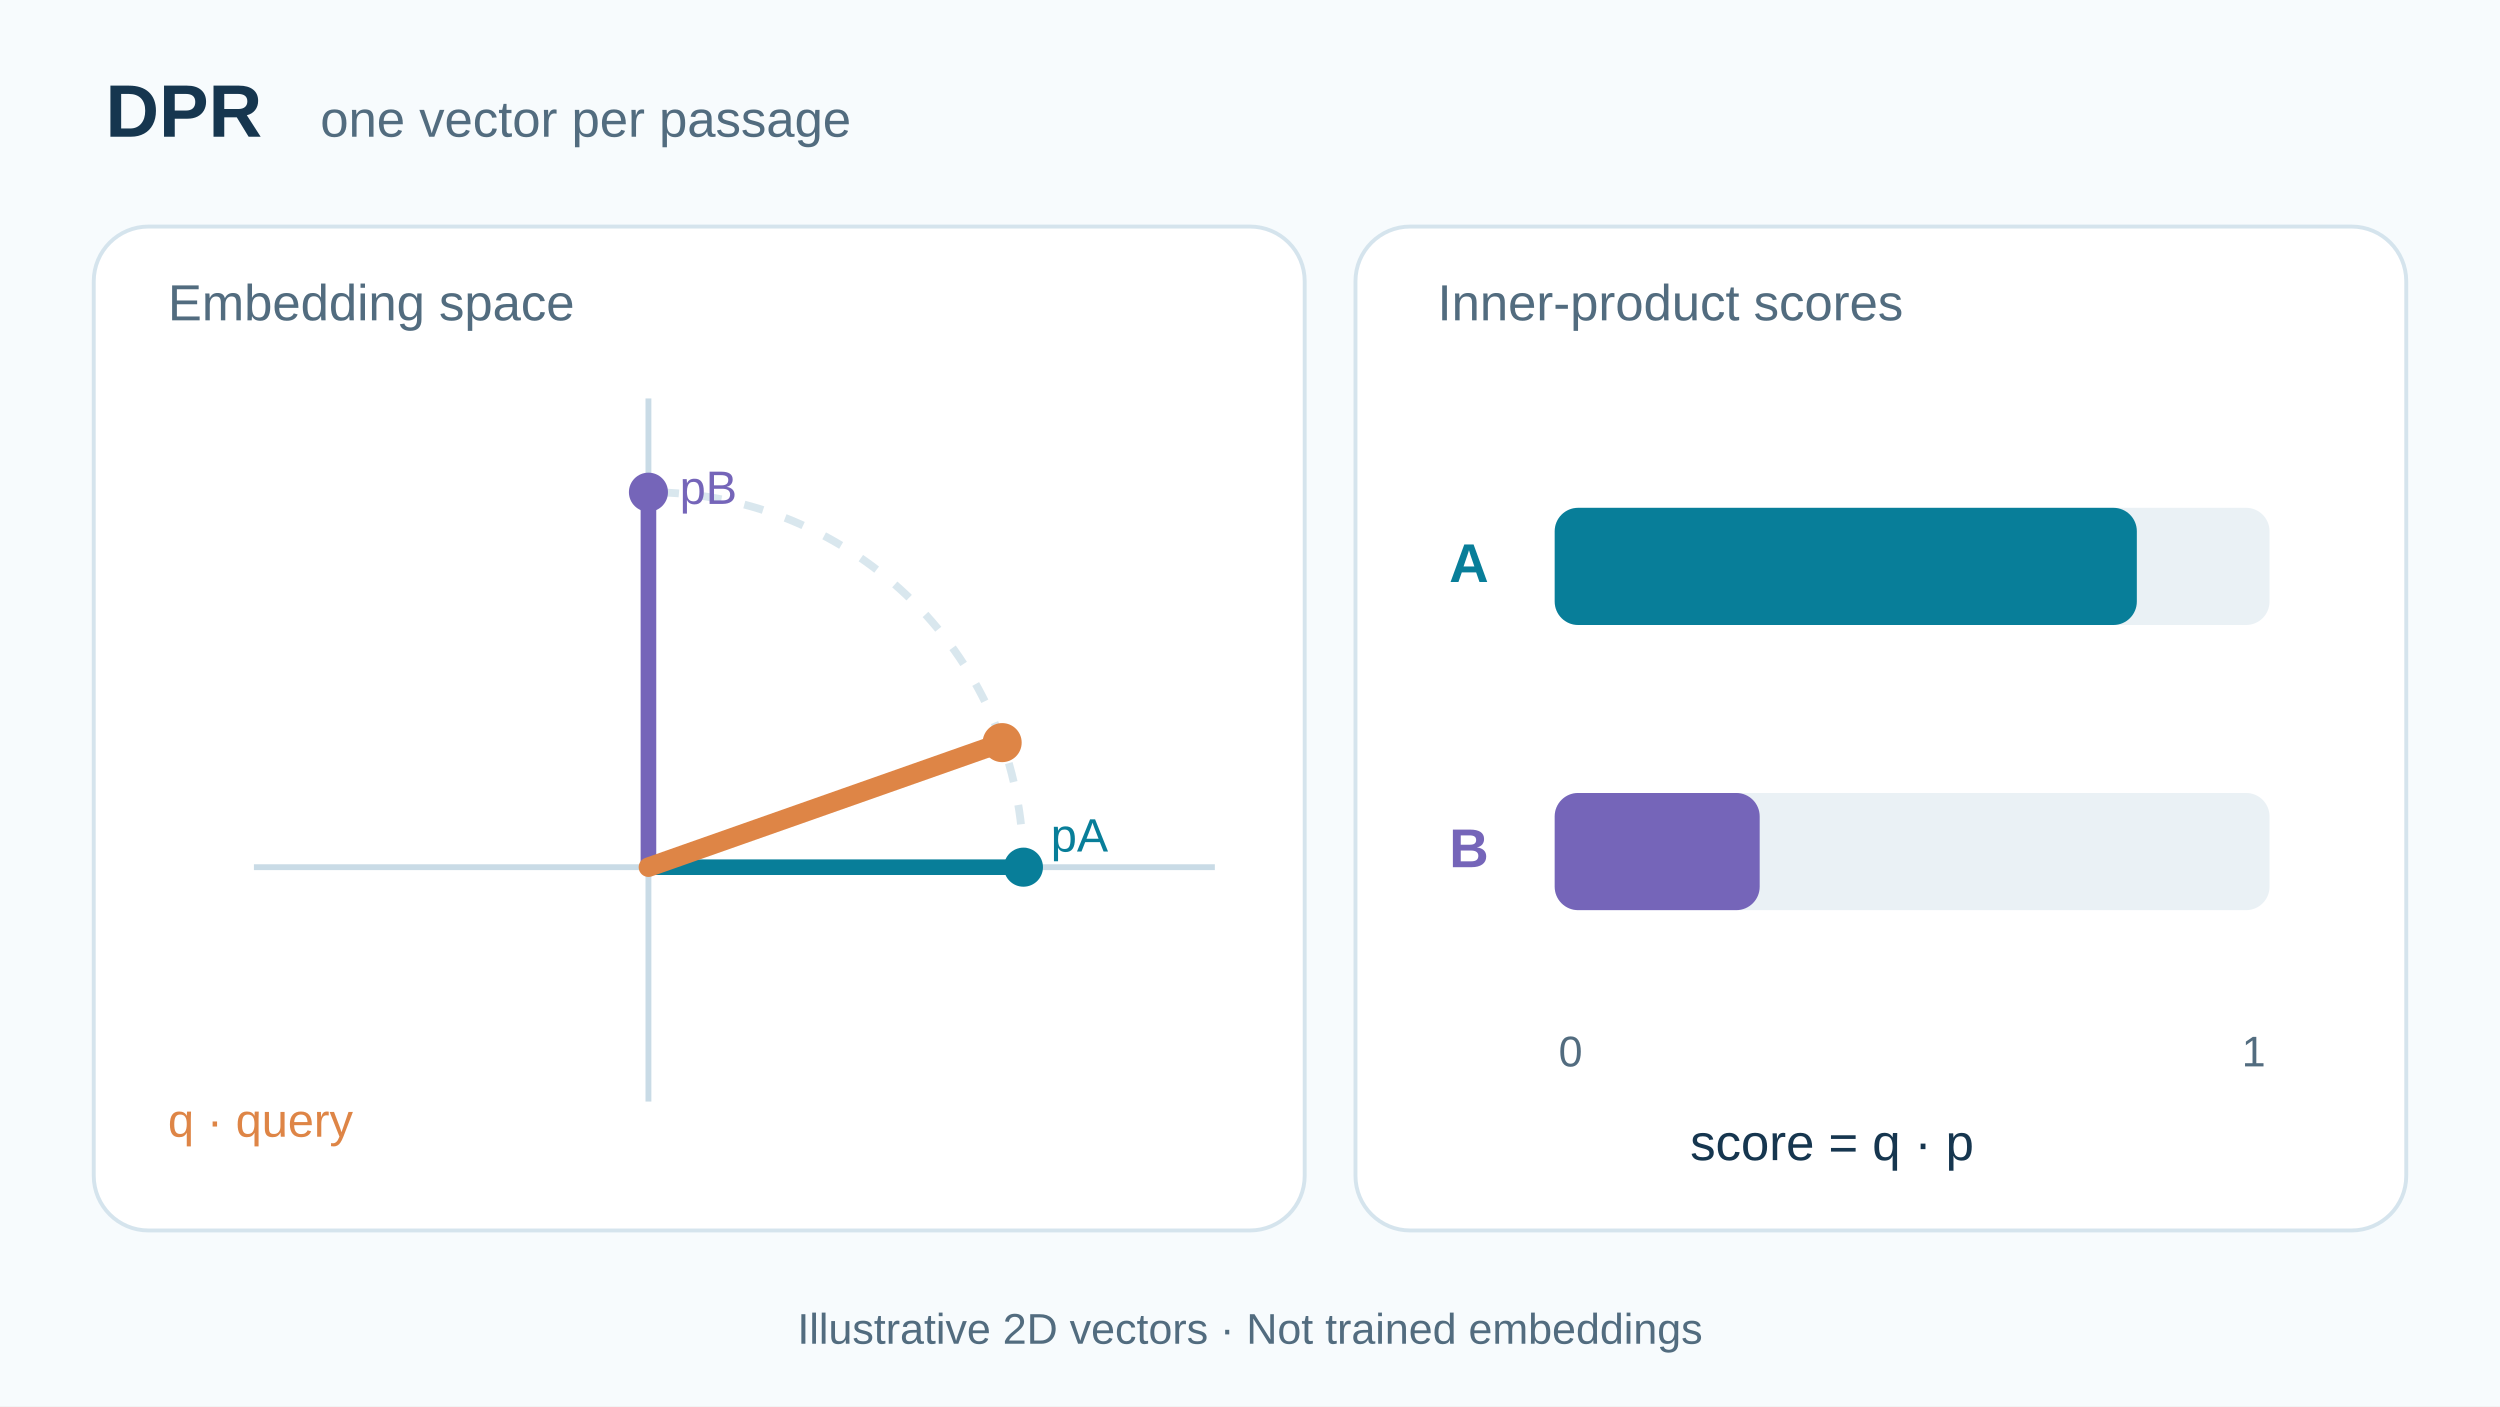
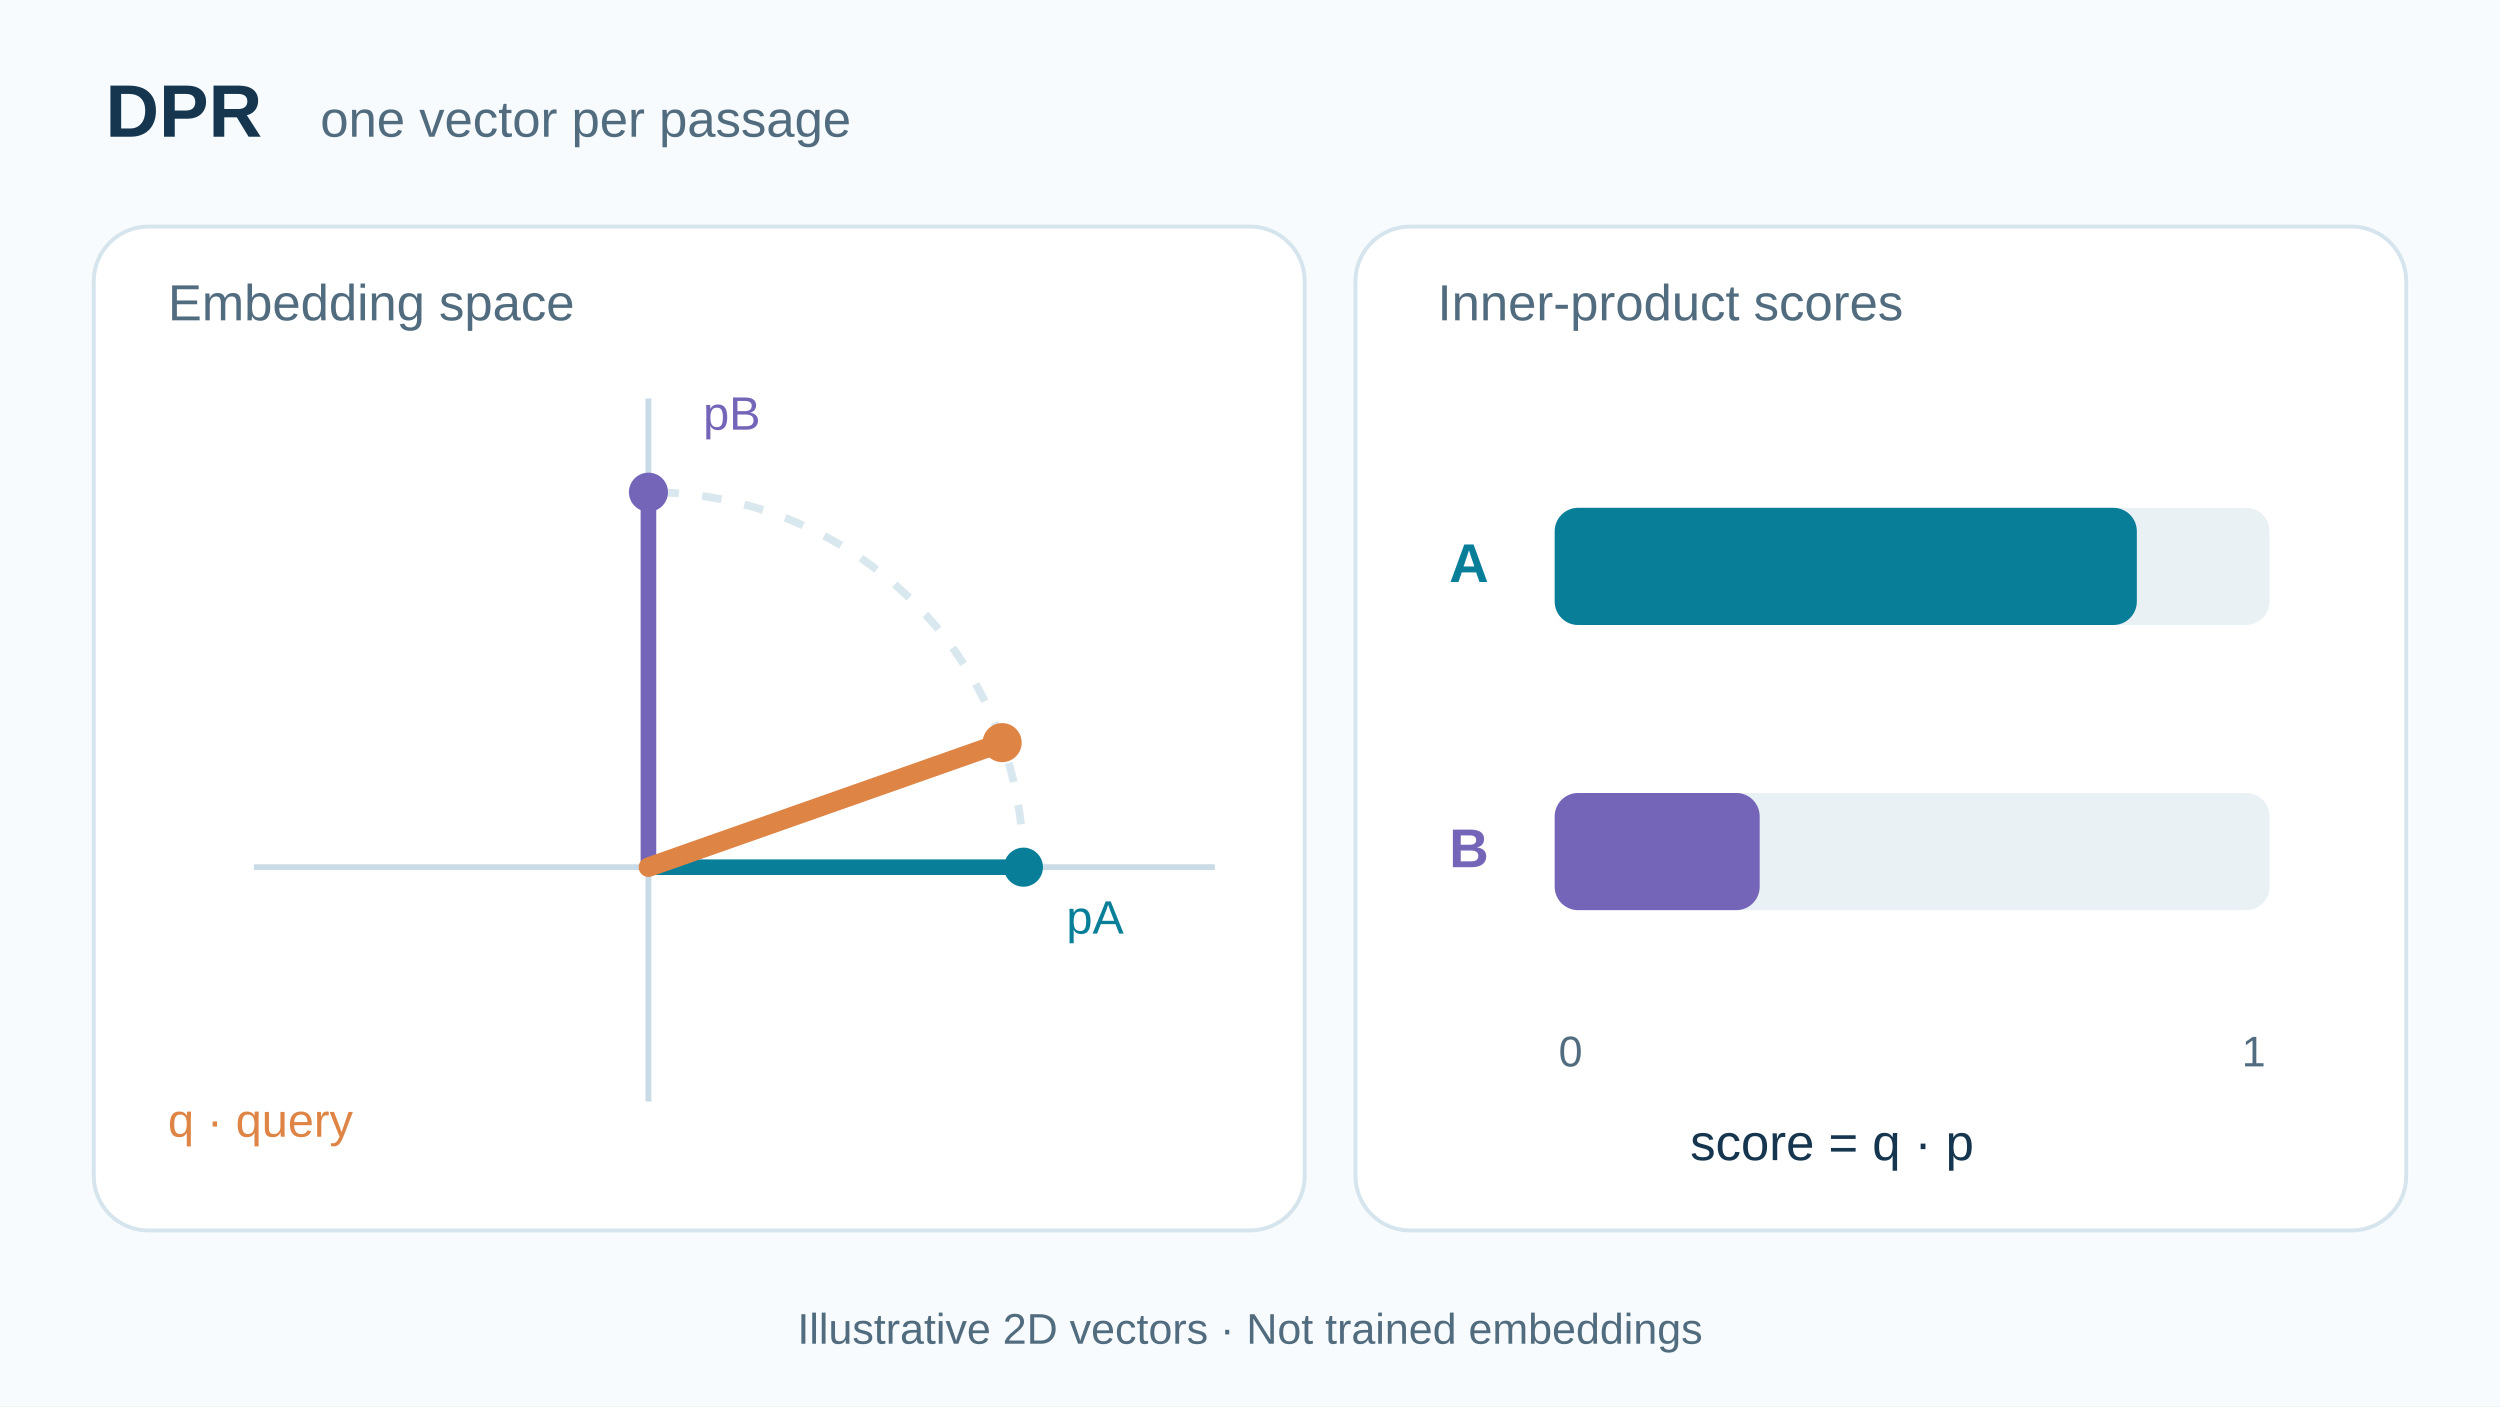
<svg xmlns="http://www.w3.org/2000/svg" width="640" height="360" viewBox="0 0 640 360" role="img" aria-labelledby="title description">
  <rect width="640" height="360" fill="#f7fbfd" />
  <g font-family="Arial, Helvetica, sans-serif">
    <text x="27" y="35" text-anchor="start" fill="#16364f" font-size="19" font-weight="700">DPR</text>
    <text x="82" y="35" text-anchor="start" fill="#526c7f" font-size="13" font-weight="500">one vector per passage</text>
    <rect x="24" y="58" width="310" height="257" rx="14" fill="#ffffff" stroke="#d5e4ed" />
    <rect x="347" y="58" width="269" height="257" rx="14" fill="#ffffff" stroke="#d5e4ed" />
    <text x="43" y="82" text-anchor="start" fill="#526c7f" font-size="13" font-weight="500">Embedding space</text>
    <line x1="65" y1="222" x2="311" y2="222" stroke="#c9dbe6" stroke-width="1.5" />
    <line x1="166" y1="282" x2="166" y2="102" stroke="#c9dbe6" stroke-width="1.5" />
    <path d="M 262 222 A 96 96 0 0 0 166 126" stroke="#d9e7ee" fill="none" stroke-width="2" stroke-dasharray="5 6" />
    <line x1="166" y1="222" x2="262" y2="222" stroke="#087e99" stroke-width="4" stroke-linecap="round" />
    <circle cx="262" cy="222" r="5" fill="#087e99" />
    <line x1="166" y1="222" x2="166" y2="126" stroke="#7565b9" stroke-width="4" stroke-linecap="round" />
    <circle cx="166" cy="126" r="5" fill="#7565b9" />
-     <text x="269" y="218" text-anchor="start" fill="#087e99" font-size="12" font-weight="500">pA</text>
-     <text x="174" y="129" text-anchor="start" fill="#7565b9" font-size="12" font-weight="500">pB</text>
+     <text x="273" y="239" text-anchor="start" fill="#087e99" font-size="12" font-weight="500">pA</text>
+     <text x="180" y="110" text-anchor="start" fill="#7565b9" font-size="12" font-weight="500">pB</text>
    <line x1="166" y1="222" x2="256.55" y2="190.11" stroke="#de8546" stroke-width="5" stroke-linecap="round">
      <animate attributeName="x2" values="261.63;261.14;260.44;259.54;258.43;257.13;255.62;253.93;252.04;249.96;247.71;245.27;242.67;239.90;236.97;233.88;230.65;227.28;223.77;220.14;216.40;212.54;208.58;204.54;200.40;196.20;191.92;187.60;183.22;178.81;174.37;178.81;183.22;187.60;191.92;196.20;200.40;204.54;208.58;212.54;216.40;220.14;223.77;227.28;230.65;233.88;236.97;239.90;242.67;245.27;247.71;249.96;252.04;253.93;255.62;257.13;258.43;259.54;260.44;261.14;261.63" keyTimes="0;0.017;0.033;0.05;0.067;0.083;0.1;0.117;0.133;0.15;0.167;0.183;0.2;0.217;0.233;0.25;0.267;0.283;0.3;0.317;0.333;0.35;0.367;0.383;0.4;0.417;0.433;0.45;0.467;0.483;0.5;0.517;0.533;0.55;0.567;0.583;0.6;0.617;0.633;0.65;0.667;0.683;0.7;0.717;0.733;0.75;0.767;0.783;0.8;0.817;0.833;0.85;0.867;0.883;0.9;0.917;0.933;0.95;0.967;0.983;1" calcMode="linear" dur="12s" repeatCount="indefinite" />
      <animate attributeName="y2" values="213.63;209.19;204.78;200.40;196.08;191.80;187.60;183.46;179.42;175.46;171.60;167.86;164.23;160.72;157.35;154.12;151.03;148.10;145.33;142.73;140.29;138.04;135.96;134.07;132.38;130.87;129.57;128.46;127.56;126.86;126.37;126.86;127.56;128.46;129.57;130.87;132.38;134.07;135.96;138.04;140.29;142.73;145.33;148.10;151.03;154.12;157.35;160.72;164.23;167.86;171.60;175.46;179.42;183.46;187.60;191.80;196.08;200.40;204.78;209.19;213.63" keyTimes="0;0.017;0.033;0.05;0.067;0.083;0.1;0.117;0.133;0.15;0.167;0.183;0.2;0.217;0.233;0.25;0.267;0.283;0.3;0.317;0.333;0.35;0.367;0.383;0.4;0.417;0.433;0.45;0.467;0.483;0.5;0.517;0.533;0.55;0.567;0.583;0.6;0.617;0.633;0.65;0.667;0.683;0.7;0.717;0.733;0.75;0.767;0.783;0.8;0.817;0.833;0.85;0.867;0.883;0.9;0.917;0.933;0.95;0.967;0.983;1" calcMode="linear" dur="12s" repeatCount="indefinite" />
    </line>
    <circle cx="256.55" cy="190.11" r="5" fill="#de8546">
      <animate attributeName="cx" values="261.63;261.14;260.44;259.54;258.43;257.13;255.62;253.93;252.04;249.96;247.71;245.27;242.67;239.90;236.97;233.88;230.65;227.28;223.77;220.14;216.40;212.54;208.58;204.54;200.40;196.20;191.92;187.60;183.22;178.81;174.37;178.81;183.22;187.60;191.92;196.20;200.40;204.54;208.58;212.54;216.40;220.14;223.77;227.28;230.65;233.88;236.97;239.90;242.67;245.27;247.71;249.96;252.04;253.93;255.62;257.13;258.43;259.54;260.44;261.14;261.63" keyTimes="0;0.017;0.033;0.05;0.067;0.083;0.1;0.117;0.133;0.15;0.167;0.183;0.2;0.217;0.233;0.25;0.267;0.283;0.3;0.317;0.333;0.35;0.367;0.383;0.4;0.417;0.433;0.45;0.467;0.483;0.5;0.517;0.533;0.55;0.567;0.583;0.6;0.617;0.633;0.65;0.667;0.683;0.7;0.717;0.733;0.75;0.767;0.783;0.8;0.817;0.833;0.85;0.867;0.883;0.9;0.917;0.933;0.95;0.967;0.983;1" calcMode="linear" dur="12s" repeatCount="indefinite" />
      <animate attributeName="cy" values="213.63;209.19;204.78;200.40;196.08;191.80;187.60;183.46;179.42;175.46;171.60;167.86;164.23;160.72;157.35;154.12;151.03;148.10;145.33;142.73;140.29;138.04;135.96;134.07;132.38;130.87;129.57;128.46;127.56;126.86;126.37;126.86;127.56;128.46;129.57;130.87;132.38;134.07;135.96;138.04;140.29;142.73;145.33;148.10;151.03;154.12;157.35;160.72;164.23;167.86;171.60;175.46;179.42;183.46;187.60;191.80;196.08;200.40;204.78;209.19;213.63" keyTimes="0;0.017;0.033;0.05;0.067;0.083;0.1;0.117;0.133;0.15;0.167;0.183;0.2;0.217;0.233;0.25;0.267;0.283;0.3;0.317;0.333;0.35;0.367;0.383;0.4;0.417;0.433;0.45;0.467;0.483;0.5;0.517;0.533;0.55;0.567;0.583;0.6;0.617;0.633;0.65;0.667;0.683;0.7;0.717;0.733;0.75;0.767;0.783;0.8;0.817;0.833;0.85;0.867;0.883;0.9;0.917;0.933;0.95;0.967;0.983;1" calcMode="linear" dur="12s" repeatCount="indefinite" />
    </circle>
    <text x="43" y="291" text-anchor="start" fill="#de8546" font-size="12" font-weight="500">q · query</text>
    <text x="368" y="82" text-anchor="start" fill="#526c7f" font-size="13" font-weight="500">Inner-product scores</text>
    <text x="371" y="149" text-anchor="start" fill="#087e99" font-size="14" font-weight="700">A</text>
    <rect x="398" y="130" width="183" height="30" rx="6" fill="#eaf1f5" />
    <rect x="398" y="130" rx="6" width="149.03" height="30" fill="#087e99">
      <animate attributeName="width" values="157.40;156.59;155.44;153.95;152.13;149.98;147.51;144.71;141.60;138.19;134.48;130.47;126.18;121.62;116.80;111.72;106.40;100.85;95.09;89.11;82.95;76.60;70.09;63.42;56.62;49.70;42.67;35.54;28.34;21.08;13.77;21.08;28.34;35.54;42.67;49.70;56.62;63.42;70.09;76.60;82.95;89.11;95.09;100.85;106.40;111.72;116.80;121.62;126.18;130.47;134.48;138.19;141.60;144.71;147.51;149.98;152.13;153.95;155.44;156.59;157.40" keyTimes="0;0.017;0.033;0.05;0.067;0.083;0.1;0.117;0.133;0.15;0.167;0.183;0.2;0.217;0.233;0.25;0.267;0.283;0.3;0.317;0.333;0.35;0.367;0.383;0.4;0.417;0.433;0.45;0.467;0.483;0.5;0.517;0.533;0.55;0.567;0.583;0.6;0.617;0.633;0.65;0.667;0.683;0.7;0.717;0.733;0.75;0.767;0.783;0.8;0.817;0.833;0.85;0.867;0.883;0.9;0.917;0.933;0.95;0.967;0.983;1" calcMode="linear" dur="12s" repeatCount="indefinite" />
    </rect>
    <text x="371" y="222" text-anchor="start" fill="#7565b9" font-size="14" font-weight="700">B</text>
    <rect x="398" y="203" width="183" height="30" rx="6" fill="#eaf1f5" />
    <rect x="398" y="203" rx="6" width="52.48" height="30" fill="#7565b9">
      <animate attributeName="width" values="13.77;21.08;28.34;35.54;42.67;49.70;56.62;63.42;70.09;76.60;82.95;89.11;95.09;100.85;106.40;111.72;116.80;121.62;126.18;130.47;134.48;138.19;141.60;144.71;147.51;149.98;152.13;153.95;155.44;156.59;157.40;156.59;155.44;153.95;152.13;149.98;147.51;144.71;141.60;138.19;134.48;130.47;126.18;121.62;116.80;111.72;106.40;100.85;95.09;89.11;82.95;76.60;70.09;63.42;56.62;49.70;42.67;35.54;28.34;21.08;13.77" keyTimes="0;0.017;0.033;0.05;0.067;0.083;0.1;0.117;0.133;0.15;0.167;0.183;0.2;0.217;0.233;0.25;0.267;0.283;0.3;0.317;0.333;0.35;0.367;0.383;0.4;0.417;0.433;0.45;0.467;0.483;0.5;0.517;0.533;0.55;0.567;0.583;0.6;0.617;0.633;0.65;0.667;0.683;0.7;0.717;0.733;0.75;0.767;0.783;0.8;0.817;0.833;0.85;0.867;0.883;0.9;0.917;0.933;0.95;0.967;0.983;1" calcMode="linear" dur="12s" repeatCount="indefinite" />
    </rect>
    <text x="399" y="273" text-anchor="start" fill="#526c7f" font-size="11" font-weight="500">0</text>
    <text x="580" y="273" text-anchor="end" fill="#526c7f" font-size="11" font-weight="500">1</text>
    <text x="469" y="297" text-anchor="middle" fill="#16364f" font-size="13" font-weight="500">score = q · p</text>
    <text x="320" y="344" text-anchor="middle" fill="#526c7f" font-size="11" font-weight="500">Illustrative 2D vectors · Not trained embeddings</text>
  </g>
</svg>
